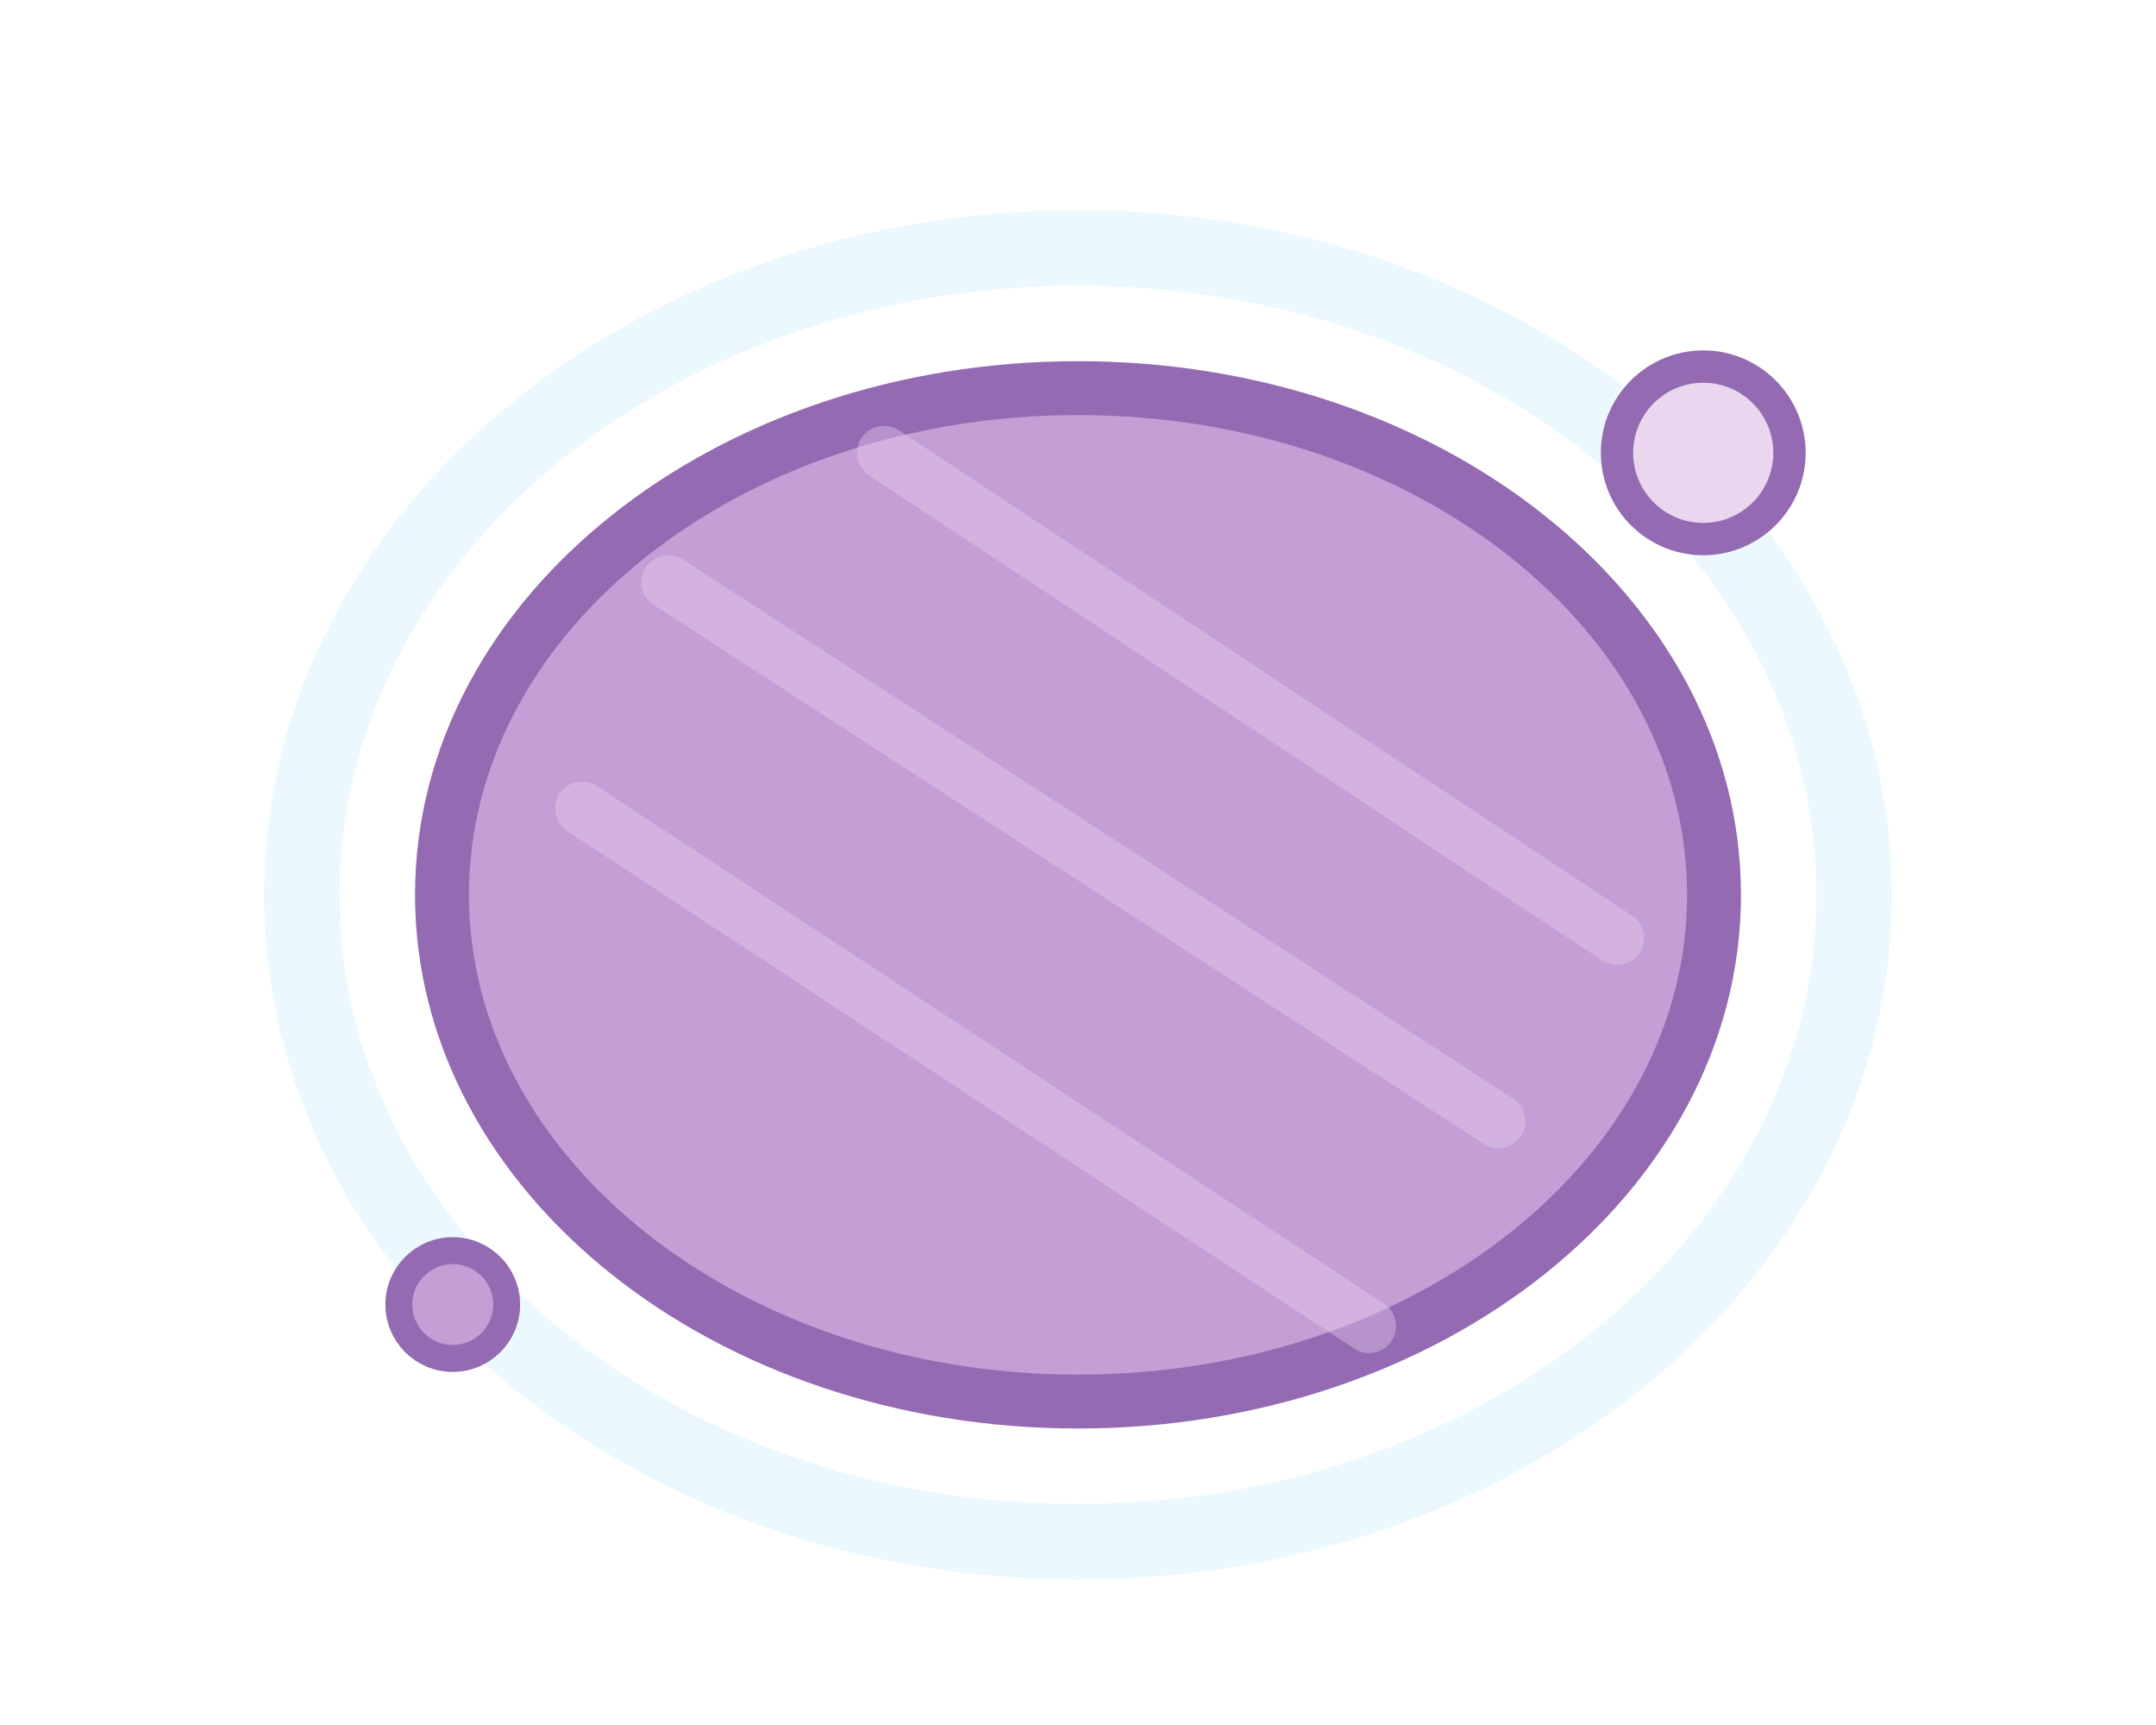
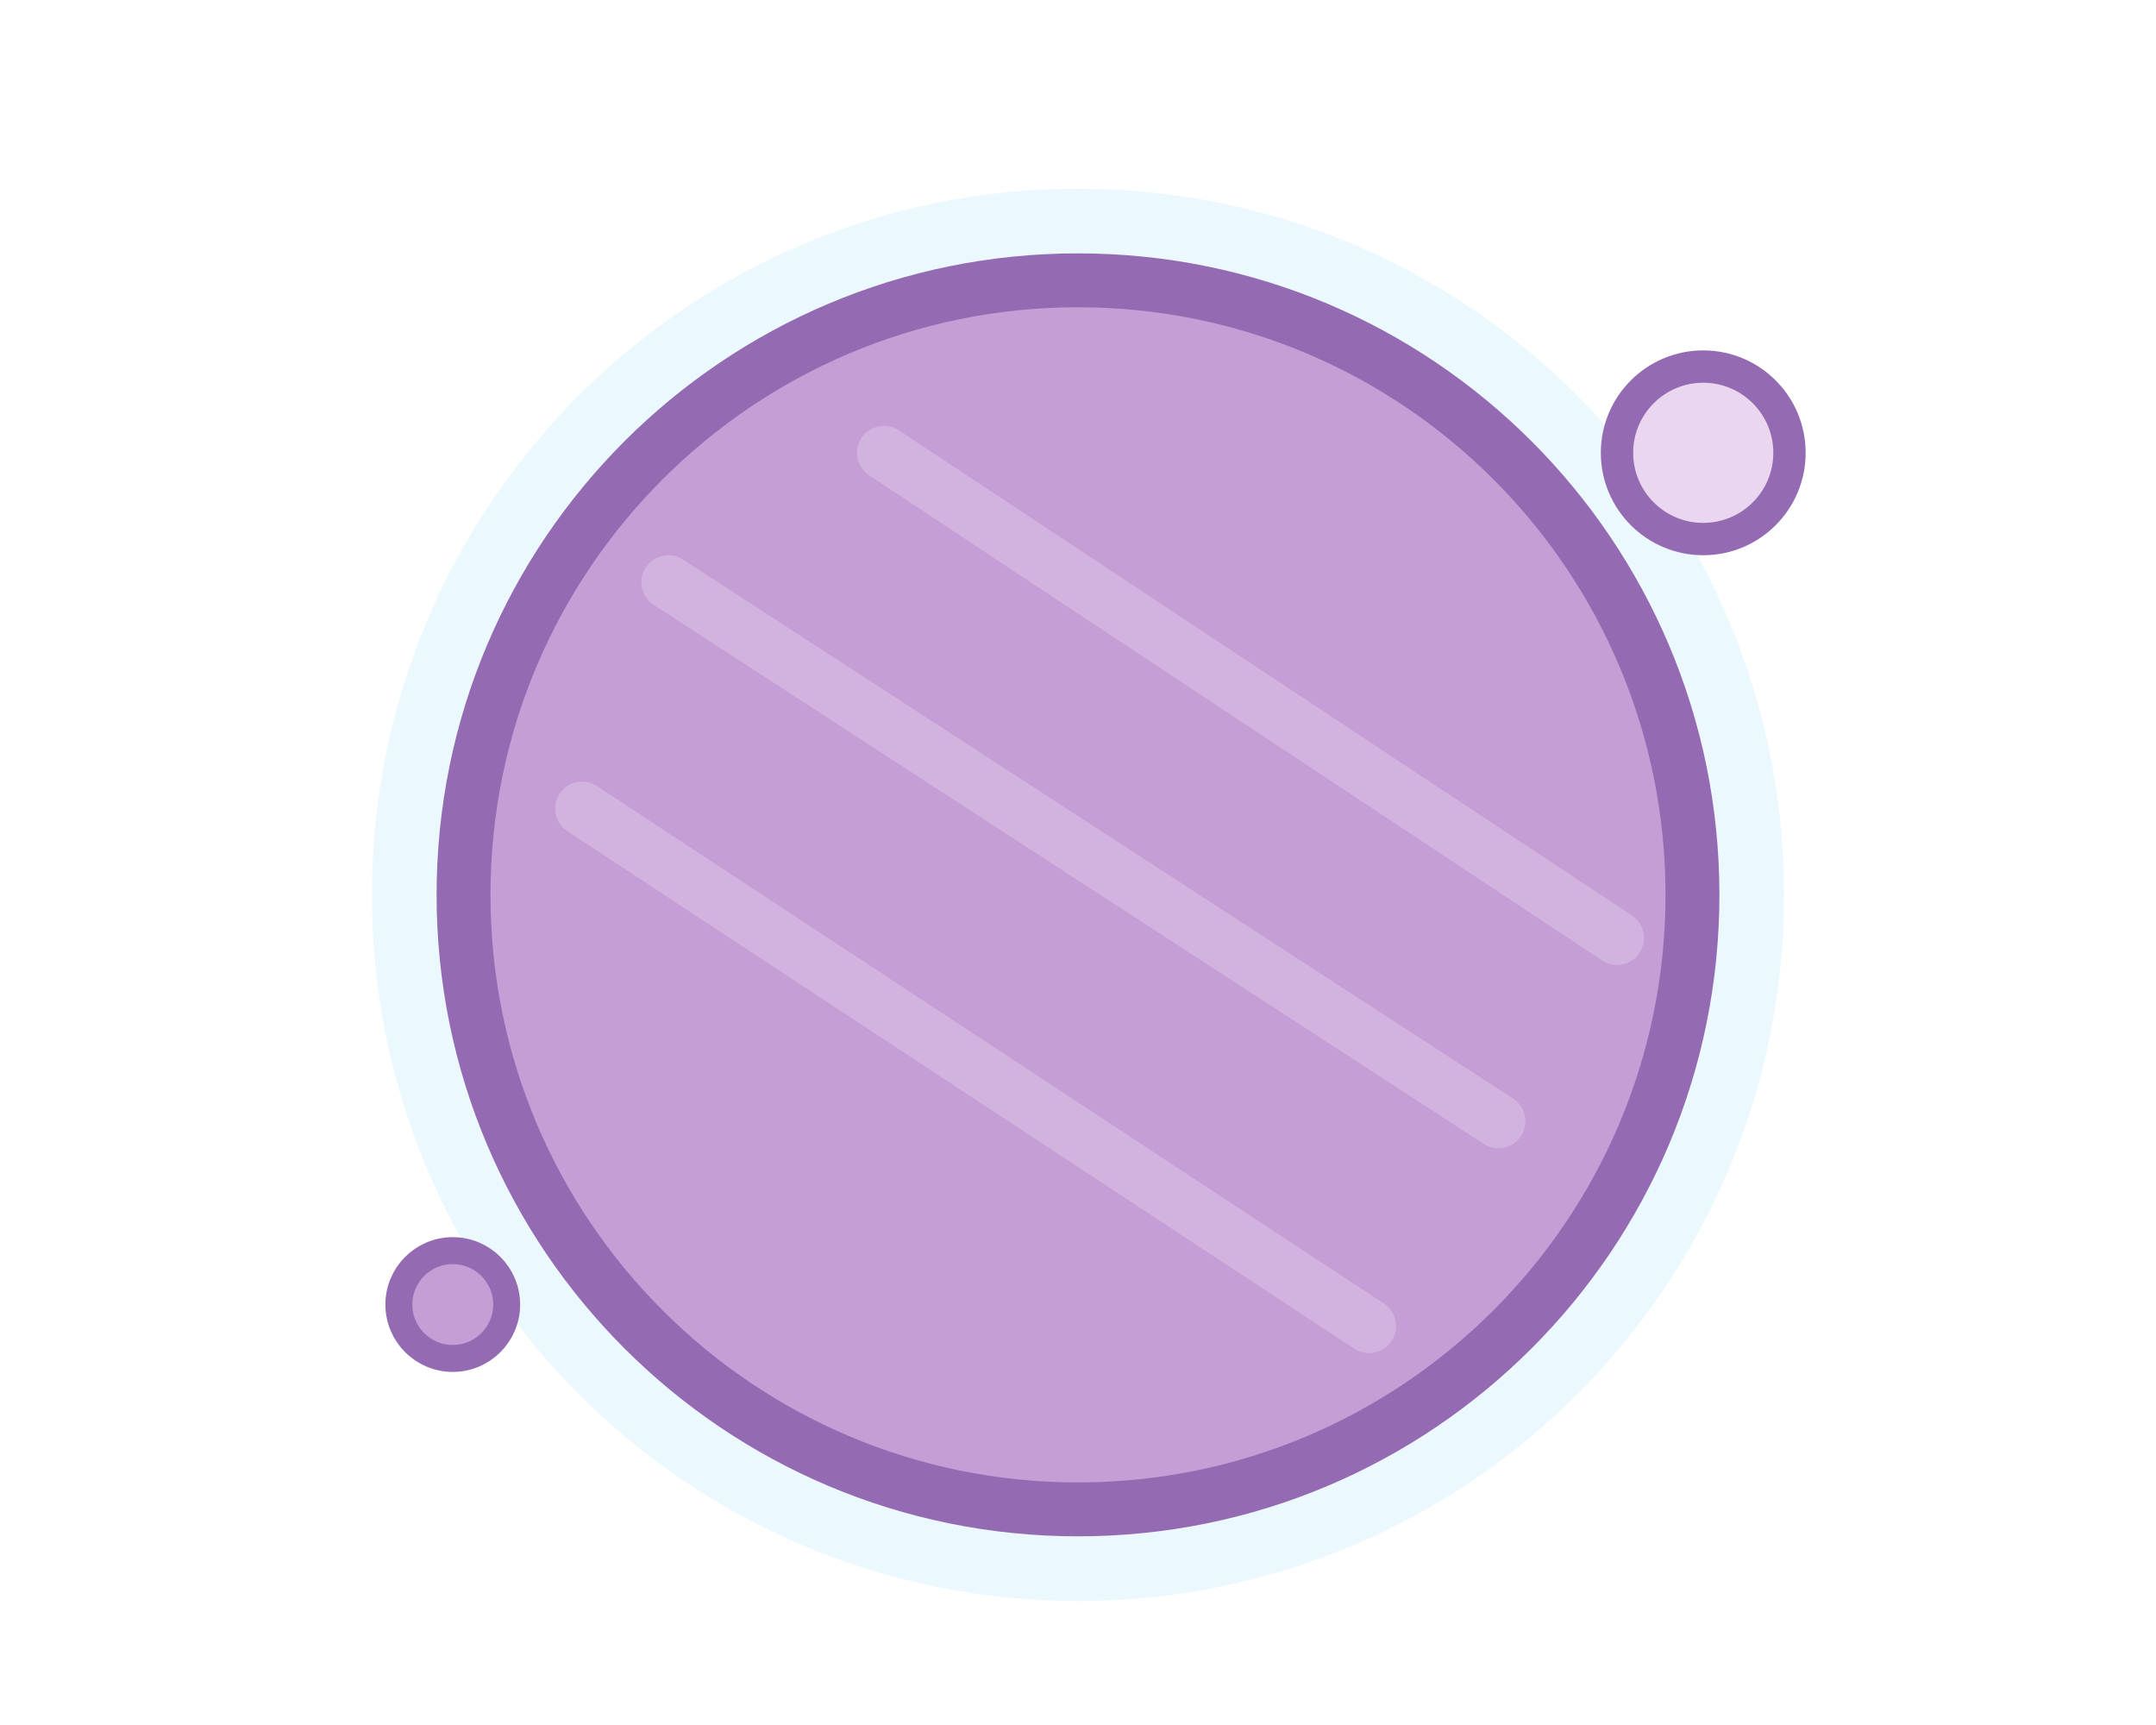
- <svg xmlns="http://www.w3.org/2000/svg" viewBox="0 0 200 160" preserveAspectRatio="xMidYMid meet" aria-hidden="true" focusable="false" class="theme-object" data-variant-silhouette="5" data-variant-palette="2" data-variant-orientation="4" data-variant-surface="5" data-variant-companion="4" data-variant-atmosphere="2" data-visual-axis="orientation" data-visual-value="4" data-visual-scope="self">
+ <svg xmlns="http://www.w3.org/2000/svg" viewBox="0 0 200 160" preserveAspectRatio="xMidYMid meet" aria-hidden="true" focusable="false" class="theme-object" data-variant-silhouette="5" data-variant-palette="2" data-variant-orientation="4" data-variant-surface="5" data-variant-companion="4" data-variant-atmosphere="2" data-visual-axis="orientation" data-visual-value="4" data-visual-scope="self" data-theme-grounding="spherical-v1">
+   <defs>
+     <clipPath id="planet-surface">
+       <circle cx="100" cy="83" r="57" />
+     </clipPath>
+   </defs>
  <g data-visual-axis="palette" data-visual-value="2">
    <g data-visual-axis="atmosphere" data-visual-value="2">
-       <ellipse cx="100" cy="83" rx="72" ry="60" fill="none" stroke="#b8e8ff" stroke-width="7" opacity=".28" />
+       <ellipse cx="100" cy="83" rx="62.0" ry="62.0" fill="none" stroke="#b8e8ff" stroke-width="7" opacity=".28" />
    </g>
    <g data-visual-axis="companion" data-visual-value="4">
      <circle cx="158" cy="42" r="8" fill="#ead6ef" stroke="#946bb3" stroke-width="3" />
      <circle cx="42" cy="121" r="5" fill="#c49ed5" stroke="#946bb3" stroke-width="2.5" />
    </g>
-     <ellipse data-visual-axis="silhouette" data-visual-value="5" data-visual-scope="self" cx="100" cy="83" rx="59" ry="47" fill="rgb(196, 158, 213)" stroke="rgb(148, 107, 179)" stroke-width="5" />
-     <g data-visual-axis="surface" data-visual-value="5" opacity=".6">
+     <ellipse data-visual-axis="silhouette" data-visual-value="5" data-visual-scope="self" cx="100" cy="83" rx="57" ry="57" fill="rgb(196, 158, 213)" stroke="rgb(148, 107, 179)" stroke-width="5" />
+     <g data-visual-axis="surface" data-visual-value="5" opacity=".6" clip-path="url(#planet-surface)">
      <path class="theme-detail" d="M62 54L139 104M54 75L127 123M82 42L150 87" fill="none" stroke="#ead6ef" stroke-width="5" stroke-linecap="round" opacity=".65" />
    </g>
  </g>
  <rect data-theme-content-area="content" x="56" y="56" width="88" height="56" fill="none" stroke="none" />
</svg>
